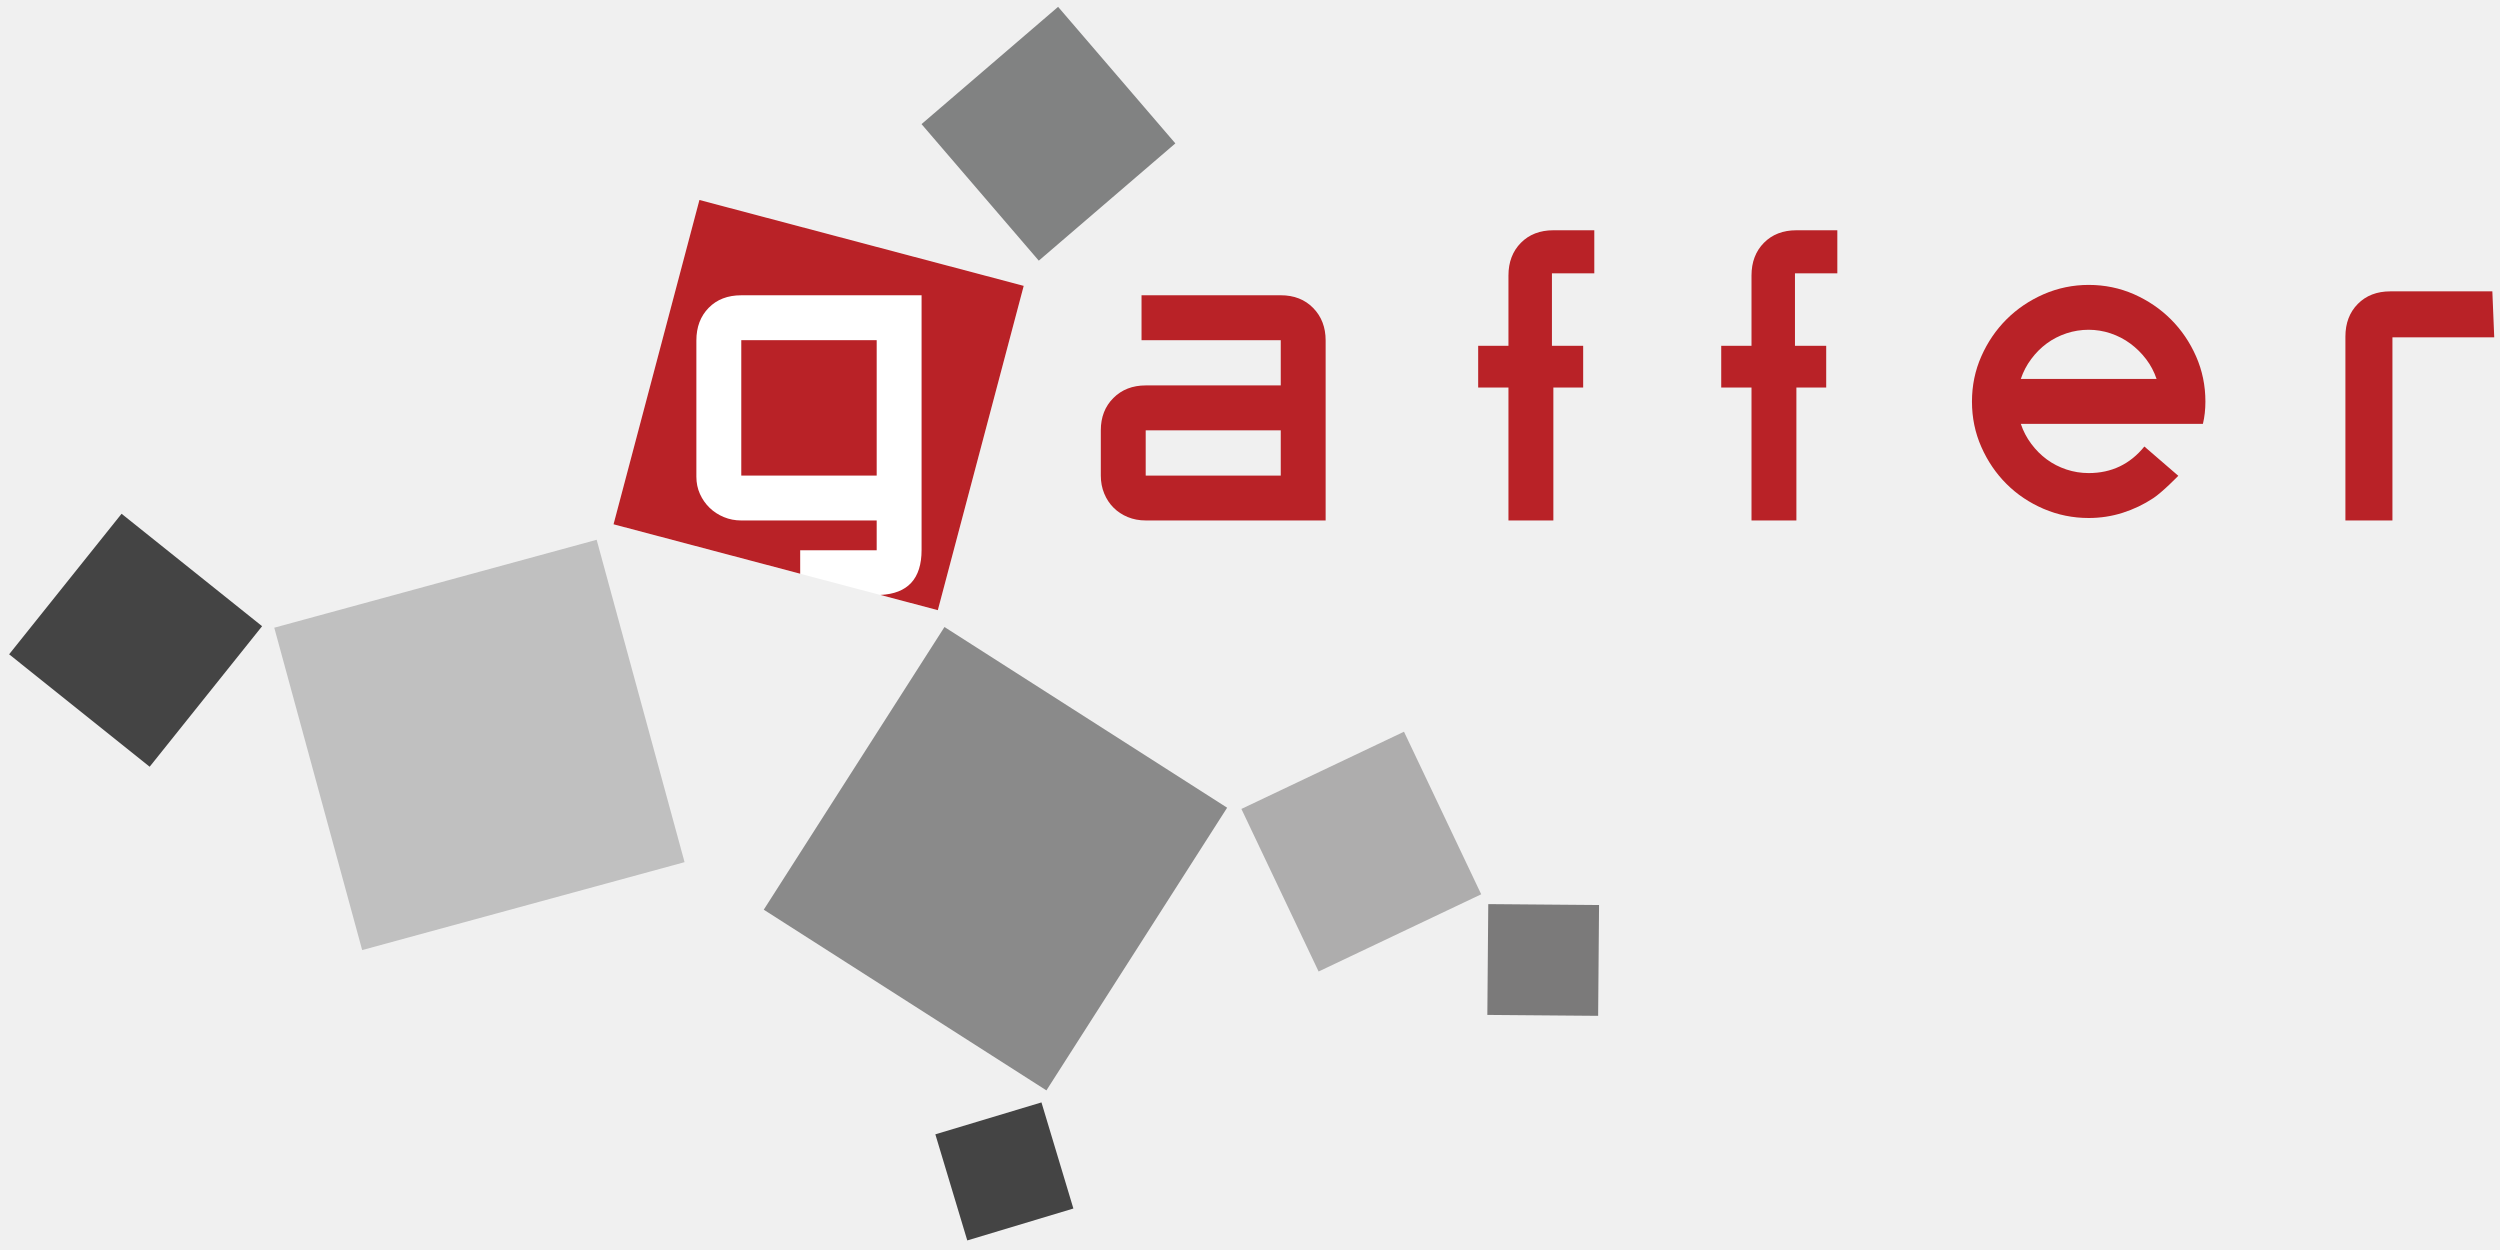
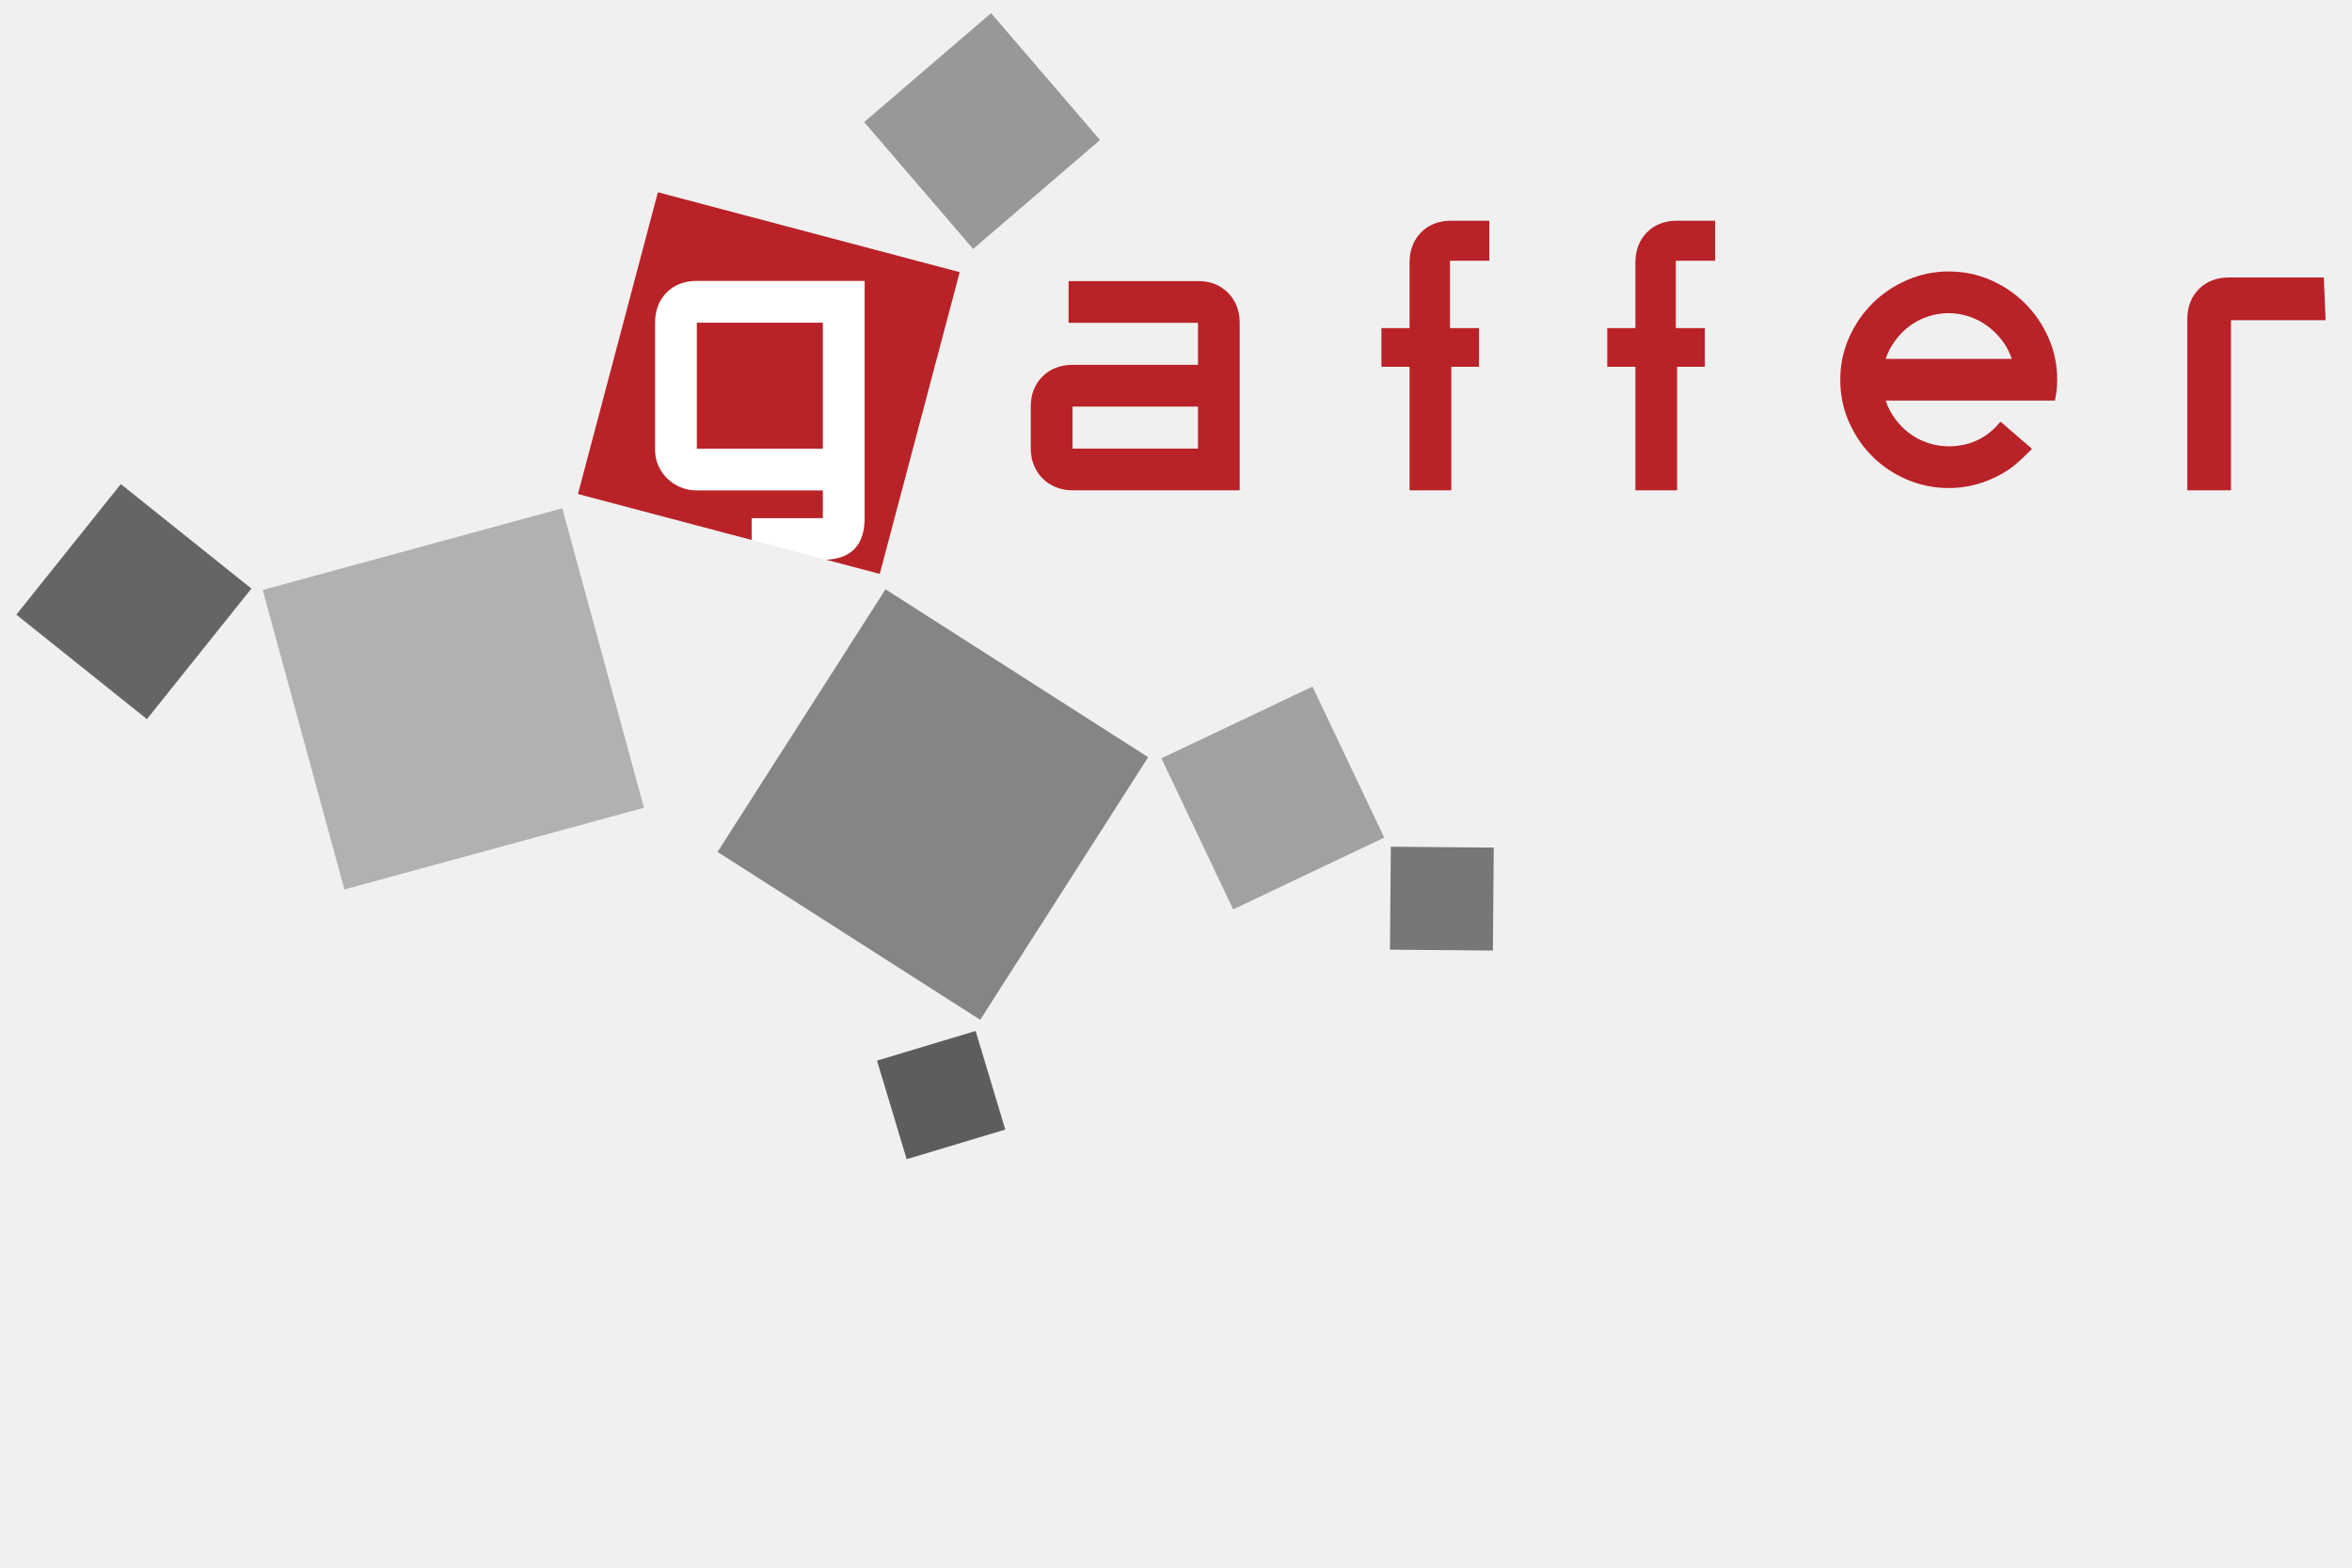
- <svg xmlns="http://www.w3.org/2000/svg" version="1.1" id="Layer_1" x="0px" y="0px" width="160px" height="80px" viewBox="0 0 160 80" enable-background="new 0 0 160 80" xml:space="preserve">
+ <svg xmlns="http://www.w3.org/2000/svg" version="1.1" id="Layer_1" x="0px" y="0px" width="300" height="200" viewBox="0 0 300 200" enable-background="new 0 0 160 80" xml:space="preserve">
  <defs id="defs2862" />
  <g id="forExport:GafferLogo">
-     <rect id="rect2826" height="21.474" width="21.472" fill="#8A8A8A" transform="matrix(0.8425 0.5386 -0.5386 0.8425 39.6356 -25.6615)" y="44.224" x="52.973" />
-     <rect id="rect2828" height="21.386" width="21.385" fill="#C0C0C0" transform="matrix(0.2631 0.9648 -0.9648 0.2631 68.6072 5.5276)" y="36.983" x="19.992" />
-     <rect id="rect2830" height="11.519" width="11.519" fill="#444444" transform="matrix(0.7808 0.6247 -0.6247 0.7808 27.5022 3.5588)" y="35.219" x="2.919" />
-     <rect id="rect2832" height="11.52" width="11.519" fill="#AEADAD" transform="matrix(0.429 0.9033 -0.9033 0.429 98.9785 -47.5824)" y="48.744" x="81.369" />
-     <rect id="rect2834" height="7.091" width="7.092" fill="#7B7A7A" transform="matrix(-0.0083 1 -1 -0.0083 161.021 -36.8221)" y="57.891" x="95.224" />
-     <rect id="rect2836" height="11.52" width="11.519" fill="#818282" transform="matrix(0.6515 0.7587 -0.7587 0.6515 29.8765 -47.9239)" y="2.797" x="61.341" />
-     <rect id="rect2838" height="7.092" width="7.092" fill="#444444" transform="matrix(0.2881 0.9576 -0.9576 0.2881 117.5519 -8.1802)" y="71.424" x="60.732" />
-     <g id="g2840">
-       <rect id="rect2842" height="21.472" width="21.472" fill="#FFFFFF" transform="matrix(0.9667 0.256 -0.256 0.9667 8.3814 -12.5472)" y="15.189" x="41.657" />
-       <g id="g2844">
-         <rect id="rect2846" height="8.666" width="8.666" fill="#B92227" y="21.771" x="47.442" />
-         <path id="path2848" d="M44.763,12.798l-5.497,20.757l11.946,3.163v-1.5h4.896v-1.908h-8.666c-0.396,0-0.768-0.072-1.117-0.217    c-0.35-0.145-0.654-0.344-0.914-0.597c-0.258-0.251-0.462-0.545-0.615-0.883c-0.152-0.336-0.228-0.704-0.228-1.102v-8.722    c0-0.856,0.262-1.552,0.787-2.088c0.524-0.536,1.22-0.803,2.086-0.803h11.54v16.301c0,1.844-0.887,2.797-2.641,2.877l3.681,0.975    l5.497-20.756L44.763,12.798z" fill="#B92227" />
-       </g>
-     </g>
-     <path id="path2850" d="M84.841,33.309H73.325c-0.414,0-0.797-0.072-1.149-0.217c-0.353-0.146-0.655-0.345-0.907-0.599  c-0.254-0.251-0.453-0.554-0.599-0.907c-0.146-0.353-0.218-0.735-0.218-1.149v-2.897c0-0.843,0.268-1.533,0.805-2.069  c0.536-0.536,1.226-0.804,2.068-0.804h8.643v-2.896h-8.91v-2.874h8.91c0.852,0,1.544,0.271,2.076,0.814  c0.531,0.543,0.797,1.236,0.797,2.077V33.309z M81.968,30.438v-2.897h-8.643v2.897H81.968z" fill="#B92227" />
-     <path id="path2852" d="M102.035,17.495h-2.711v4.638h1.999v2.667h-1.908v8.51h-2.874v-8.51h-1.938v-2.667h1.938v-4.5  c0-0.858,0.266-1.555,0.794-2.091c0.529-0.536,1.223-0.805,2.08-0.805h2.62V17.495z" fill="#B92227" />
-     <path id="path2854" d="M117.589,17.495h-2.711v4.638h1.999v2.667h-1.908v8.51h-2.873v-8.51h-1.938v-2.667h1.938v-4.5  c0-0.858,0.265-1.555,0.792-2.091c0.529-0.536,1.223-0.805,2.081-0.805h2.62V17.495z" fill="#B92227" />
-     <path id="path2856" d="M159.631,21.589h-6.515v11.72h-3.01v-7.267v-4.5c0-0.858,0.265-1.555,0.793-2.091  c0.529-0.535,1.223-0.804,2.081-0.804h6.53L159.631,21.589z" fill="#B92227" />
-     <path id="path2858" d="M141.146,25.703c0,0.505-0.053,0.981-0.16,1.426h-11.653c0.152,0.459,0.374,0.884,0.666,1.274  c0.29,0.391,0.624,0.725,0.999,1.001s0.793,0.49,1.253,0.644c0.461,0.152,0.935,0.229,1.425,0.229c1.457,0,2.644-0.566,3.564-1.7  l2.171,1.874c0,0-1.003,1.038-1.608,1.436c-0.606,0.4-1.256,0.71-1.953,0.932c-0.697,0.222-1.423,0.333-2.174,0.333  c-1.011,0-1.973-0.196-2.885-0.586c-0.911-0.391-1.703-0.923-2.378-1.597s-1.211-1.464-1.609-2.368  c-0.4-0.905-0.598-1.87-0.598-2.896c0-1.027,0.197-1.992,0.598-2.897c0.398-0.903,0.935-1.692,1.609-2.367  c0.675-0.674,1.467-1.21,2.378-1.61c0.912-0.396,1.874-0.597,2.885-0.597c1.026,0,1.992,0.2,2.897,0.597  c0.904,0.4,1.692,0.936,2.367,1.61c0.675,0.675,1.211,1.464,1.609,2.367C140.946,23.71,141.146,24.675,141.146,25.703z   M138.021,24.254c-0.154-0.459-0.376-0.88-0.667-1.264c-0.291-0.383-0.629-0.717-1.012-1c-0.383-0.284-0.805-0.501-1.265-0.656  c-0.459-0.152-0.927-0.229-1.402-0.229c-0.49,0-0.964,0.077-1.425,0.229c-0.46,0.154-0.878,0.368-1.253,0.644  s-0.709,0.61-0.999,1.001c-0.292,0.39-0.514,0.815-0.666,1.274H138.021z" fill="#B92227" />
+     <rect id="rect2826" height="39.767" width="39.763" transform="matrix(0.8425437,0.538628,-0.538628,0.8425437,0,0)" y="2.507" x="135.656" style="fill:#858585;fill-opacity:1" />
+     <rect id="rect2828" height="39.607" width="39.605" transform="matrix(0.263092,0.9647707,-0.9647707,0.263092,0,0)" y="-52.134" x="81.427" style="fill:#b1b1b1;fill-opacity:1" />
+     <rect id="rect2830" height="21.332" width="21.332" transform="matrix(0.7808396,0.6247316,-0.6247316,0.7808396,0,0)" y="38.597" x="50.616" style="fill:#656565;fill-opacity:1" />
+     <rect id="rect2832" height="21.334" width="21.333" transform="matrix(0.4290017,0.9033037,-0.9033037,0.4290017,0,0)" y="-113.645" x="150.94" style="fill:#a1a1a1;fill-opacity:1" />
+     <rect id="rect2834" height="13.133" width="13.134" transform="matrix(-0.00829971,0.9999656,-0.9999656,-0.00829971,0,0)" y="-191.421" x="106.547" style="fill:#777777;fill-opacity:1" />
+     <rect id="rect2836" height="21.335" width="21.333" transform="matrix(0.6514746,0.7586704,-0.7586704,0.6514746,0,0)" y="-94.814" x="83.626" style="fill:#989898;fill-opacity:1" />
+     <rect id="rect2838" height="13.134" width="13.134" transform="matrix(0.2881001,0.9576003,-0.9576003,0.2881001,0,0)" y="-81.271" x="161.802" style="fill:#5d5d5d;fill-opacity:1" />
+     <path id="path2850" d="m 158.124,62.552 h -21.327 c -0.767,0 -1.476,-0.133 -2.128,-0.402 -0.654,-0.27 -1.213,-0.639 -1.68,-1.109 -0.47,-0.465 -0.839,-1.026 -1.109,-1.68 -0.27,-0.654 -0.404,-1.361 -0.404,-2.128 v -5.365 c 0,-1.561 0.496,-2.839 1.491,-3.832 0.993,-0.993 2.27,-1.489 3.83,-1.489 H 152.803 V 41.184 H 136.302 V 35.861 H 152.803 c 1.578,0 2.859,0.502 3.845,1.507 0.983,1.006 1.476,2.289 1.476,3.847 V 62.552 z M 152.803,57.235 V 51.87 h -16.006 v 5.365 H 152.803 z" style="fill:#b92227" />
+     <path id="path2852" d="m 189.966,33.265 h -5.021 v 8.589 h 3.702 v 4.939 h -3.534 V 62.553 h -5.322 V 46.793 h -3.589 v -4.939 h 3.589 v -8.334 c 0,-1.589 0.493,-2.88 1.47,-3.872 0.98,-0.993 2.265,-1.491 3.852,-1.491 h 4.852 v 5.108 z" style="fill:#b92227" />
+     <path id="path2854" d="m 218.771,33.265 h -5.021 v 8.589 h 3.702 v 4.939 H 213.919 V 62.553 h -5.321 V 46.793 h -3.589 v -4.939 h 3.589 v -8.334 c 0,-1.589 0.491,-2.88 1.467,-3.872 0.98,-0.993 2.265,-1.491 3.854,-1.491 h 4.852 v 5.108 z" style="fill:#b92227" />
+     <path id="path2856" d="m 296.631,40.847 h -12.065 v 21.705 h -5.574 V 49.093 40.76 c 0,-1.589 0.491,-2.88 1.469,-3.872 0.98,-0.991 2.265,-1.489 3.854,-1.489 h 12.093 l 0.224,5.448 z" style="fill:#b92227" />
+     <path id="path2858" d="m 262.398,48.466 c 0,0.935 -0.098,1.817 -0.296,2.641 h -21.581 c 0.281,0.85 0.693,1.637 1.233,2.359 0.537,0.724 1.156,1.343 1.85,1.854 0.694,0.511 1.469,0.907 2.321,1.193 0.854,0.281 1.732,0.424 2.639,0.424 2.698,0 4.897,-1.048 6.6,-3.148 l 4.021,3.471 c 0,0 -1.858,1.922 -2.978,2.659 -1.122,0.741 -2.326,1.315 -3.617,1.726 -1.291,0.411 -2.635,0.617 -4.026,0.617 -1.872,0 -3.654,-0.363 -5.343,-1.085 -1.687,-0.724 -3.154,-1.709 -4.404,-2.958 -1.25,-1.248 -2.243,-2.711 -2.98,-4.385 -0.741,-1.676 -1.107,-3.463 -1.107,-5.363 0,-1.902 0.365,-3.689 1.107,-5.365 0.737,-1.672 1.732,-3.134 2.98,-4.384 1.25,-1.248 2.717,-2.241 4.404,-2.982 1.689,-0.733 3.471,-1.106 5.343,-1.106 1.9,0 3.689,0.37 5.365,1.106 1.674,0.741 3.134,1.733 4.384,2.982 1.25,1.25 2.243,2.711 2.98,4.384 0.735,1.67 1.106,3.458 1.106,5.361 z m -5.787,-2.683 c -0.285,-0.85 -0.696,-1.63 -1.235,-2.341 -0.539,-0.709 -1.165,-1.328 -1.874,-1.852 -0.709,-0.526 -1.491,-0.928 -2.343,-1.215 -0.85,-0.281 -1.717,-0.424 -2.596,-0.424 -0.907,0 -1.785,0.143 -2.639,0.424 -0.852,0.285 -1.626,0.682 -2.32,1.193 -0.694,0.511 -1.313,1.13 -1.85,1.854 -0.541,0.722 -0.952,1.509 -1.233,2.359 h 16.092 z" style="fill:#b92227" />
+     <path id="polygon5" d="m 83.915,24.529 38.494,10.192 -10.195,38.495 -6.831,-1.807 -3.391,-3.444 -6.118,0.925 -22.154,-5.866 z" style="fill:#b92227;fill-opacity:1" />
+     <path d="m 95.875,68.89 0,-2.783 9.08,0 0,-3.539 -16.071,0 c -0.733,0 -1.425,-0.135 -2.073,-0.404 -0.649,-0.269 -1.212,-0.637 -1.692,-1.107 -0.479,-0.468 -0.859,-1.013 -1.141,-1.638 -0.282,-0.624 -0.423,-1.306 -0.423,-2.044 l 0,-16.174 c 0,-1.589 0.486,-2.879 1.459,-3.873 0.973,-0.993 2.262,-1.489 3.87,-1.489 l 21.401,0 0,30.232 c 0,3.422 -1.647,5.189 -4.901,5.337 z m -6.991,-27.721 16.071,0 0,16.072 -16.071,0 z" style="fill:#ffffff;fill-rule:evenodd;stroke:none" id="path11" />
  </g>
</svg>
